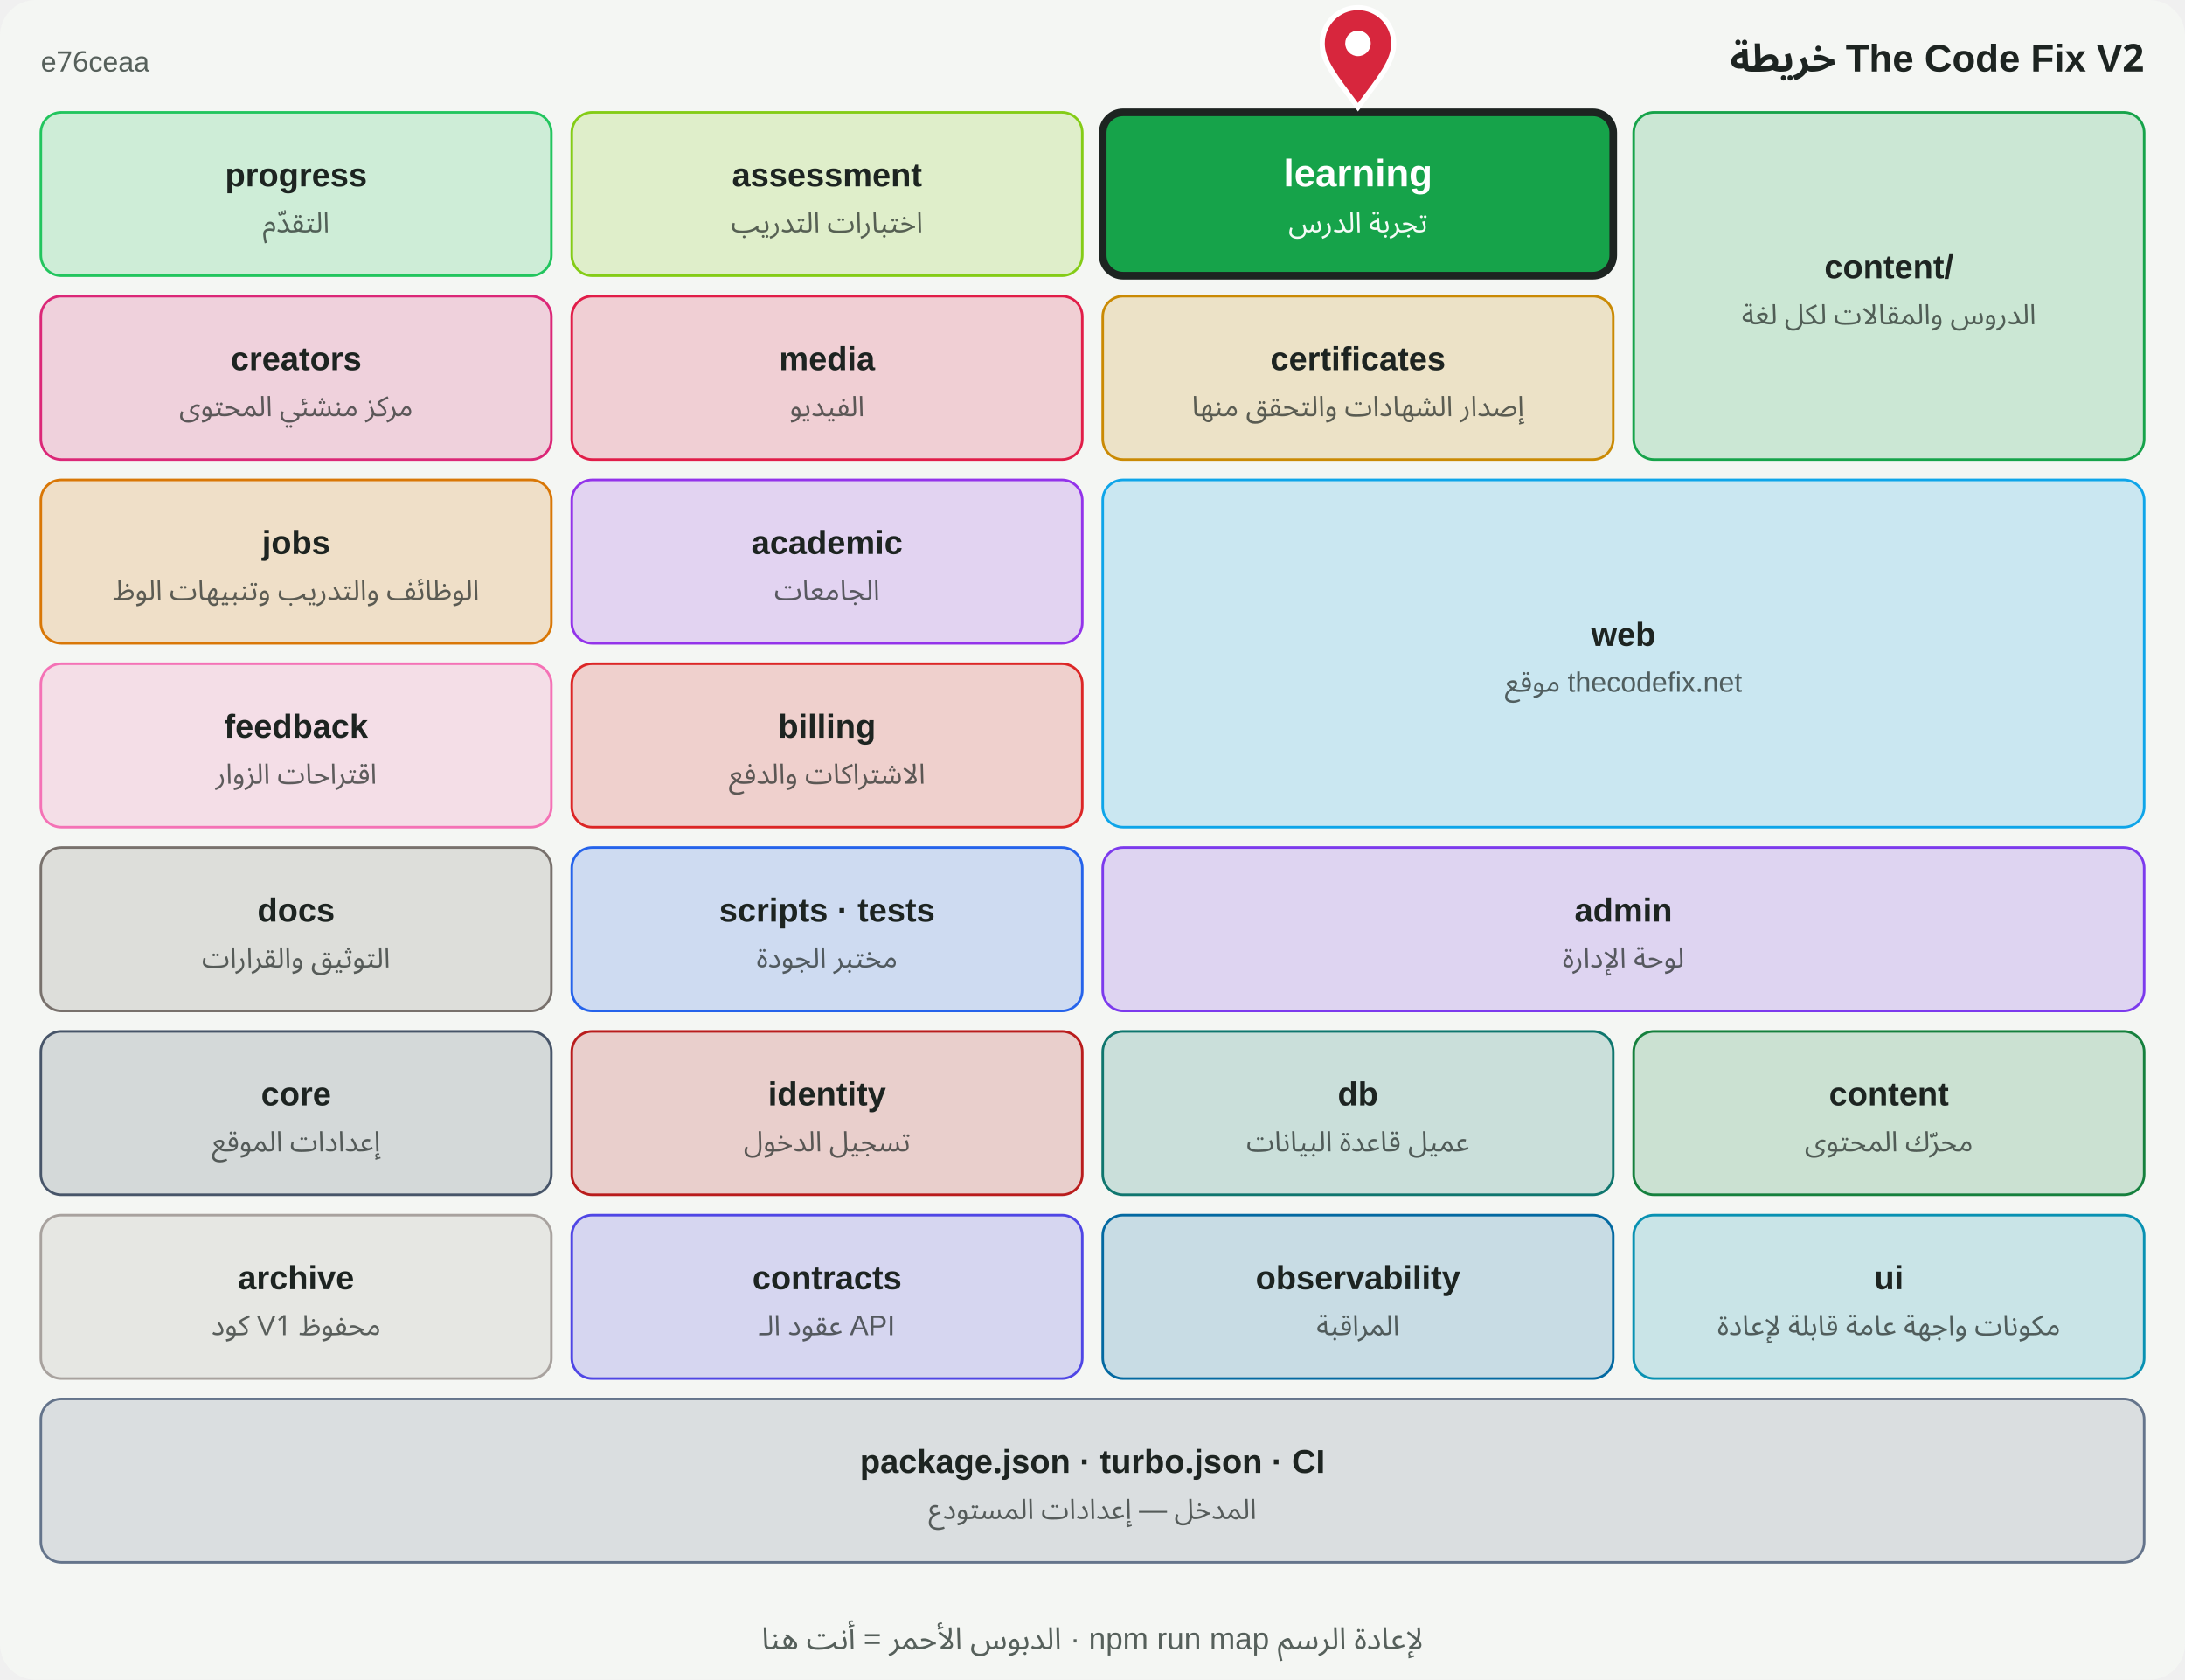
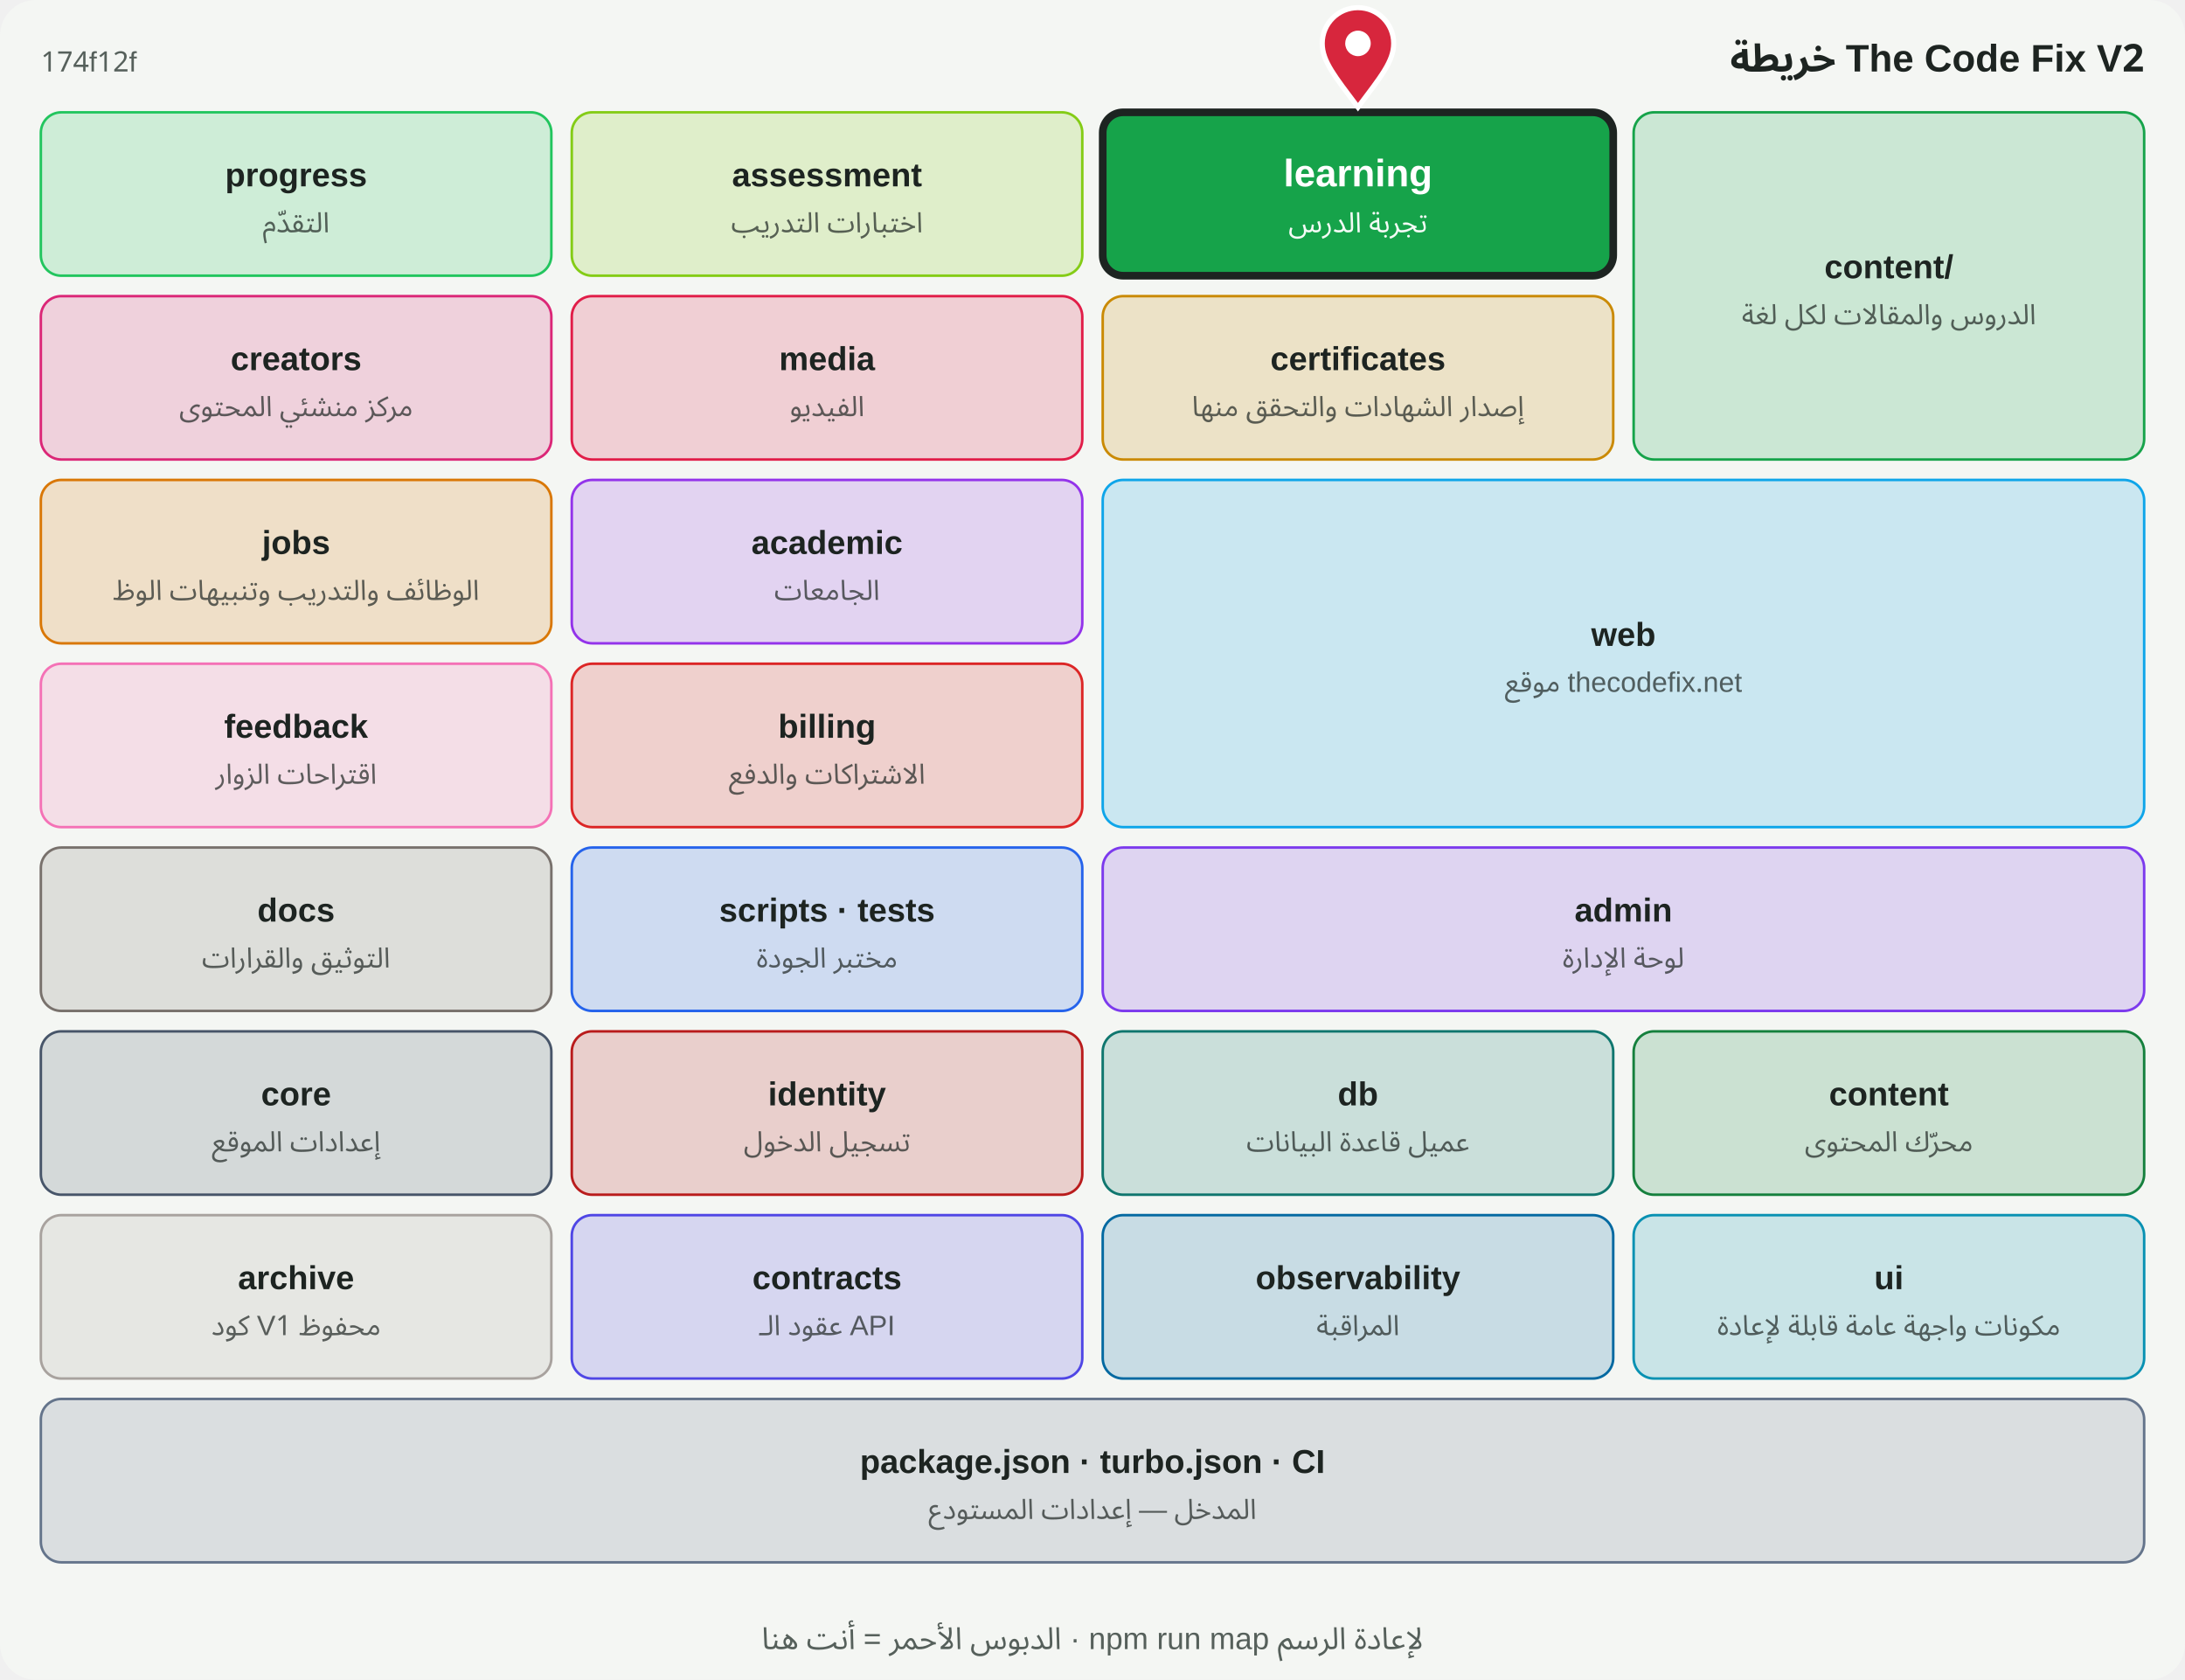
<svg xmlns="http://www.w3.org/2000/svg" viewBox="0 0 856 658" width="856" height="658" font-family="'Segoe UI', Tahoma, 'Noto Sans Arabic', Arial, sans-serif" role="img" aria-label="خريطة مشروع The Code Fix — تجربة الدرس: العرض (@tcf/learning)">
  <rect width="856" height="658" rx="14" fill="#f4f6f3" />
  <text x="840" y="28" text-anchor="end" font-size="15" font-weight="700" fill="#1d2421">خريطة The Code Fix V2</text>
-   <text x="16" y="28" font-size="11" fill="#56605b">e76ceaa</text>
+   <text x="16" y="28" font-size="11" fill="#56605b">174f12f</text>
  <g>
    <rect x="640" y="44" width="200" height="136" rx="8" fill="#16a34a" fill-opacity="0.18" stroke="#16a34a" stroke-width="1" />
    <text x="740" y="109" text-anchor="middle" font-size="13" font-weight="600" fill="#1d2421">content/</text>
    <text x="740" y="127" text-anchor="middle" font-size="11" fill="#1d2421" fill-opacity="0.7">الدروس والمقالات لكل لغة</text>
  </g>
  <g>
    <rect x="432" y="44" width="200" height="64" rx="8" fill="#16a34a" fill-opacity="1" stroke="#1d2421" stroke-width="3" />
    <text x="532" y="73" text-anchor="middle" font-size="15" font-weight="700" fill="#ffffff">learning</text>
    <text x="532" y="91" text-anchor="middle" font-size="11" fill="#ffffff" fill-opacity="0.95">تجربة الدرس</text>
  </g>
  <path d="M532 42 c-9 -12 -14 -18 -14 -25 a14 14 0 0 1 28 0 c0 7 -5 13 -14 25z" fill="#d7263d" stroke="#fff" stroke-width="2" />
  <circle cx="532" cy="17" r="5" fill="#fff" />
  <g>
    <rect x="224" y="44" width="200" height="64" rx="8" fill="#84cc16" fill-opacity="0.18" stroke="#84cc16" stroke-width="1" />
    <text x="324" y="73" text-anchor="middle" font-size="13" font-weight="600" fill="#1d2421">assessment</text>
    <text x="324" y="91" text-anchor="middle" font-size="11" fill="#1d2421" fill-opacity="0.7">اختبارات التدريب</text>
  </g>
  <g>
    <rect x="16" y="44" width="200" height="64" rx="8" fill="#22c55e" fill-opacity="0.18" stroke="#22c55e" stroke-width="1" />
    <text x="116" y="73" text-anchor="middle" font-size="13" font-weight="600" fill="#1d2421">progress</text>
    <text x="116" y="91" text-anchor="middle" font-size="11" fill="#1d2421" fill-opacity="0.7">التقدّم</text>
  </g>
  <g>
    <rect x="432" y="116" width="200" height="64" rx="8" fill="#ca8a04" fill-opacity="0.18" stroke="#ca8a04" stroke-width="1" />
    <text x="532" y="145" text-anchor="middle" font-size="13" font-weight="600" fill="#1d2421">certificates</text>
    <text x="532" y="163" text-anchor="middle" font-size="11" fill="#1d2421" fill-opacity="0.7">إصدار الشهادات والتحقق منها</text>
  </g>
  <g>
    <rect x="224" y="116" width="200" height="64" rx="8" fill="#e11d48" fill-opacity="0.18" stroke="#e11d48" stroke-width="1" />
    <text x="324" y="145" text-anchor="middle" font-size="13" font-weight="600" fill="#1d2421">media</text>
    <text x="324" y="163" text-anchor="middle" font-size="11" fill="#1d2421" fill-opacity="0.7">الفيديو</text>
  </g>
  <g>
    <rect x="16" y="116" width="200" height="64" rx="8" fill="#db2777" fill-opacity="0.18" stroke="#db2777" stroke-width="1" />
    <text x="116" y="145" text-anchor="middle" font-size="13" font-weight="600" fill="#1d2421">creators</text>
    <text x="116" y="163" text-anchor="middle" font-size="11" fill="#1d2421" fill-opacity="0.7">مركز منشئي المحتوى</text>
  </g>
  <g>
    <rect x="432" y="188" width="408" height="136" rx="8" fill="#0ea5e9" fill-opacity="0.18" stroke="#0ea5e9" stroke-width="1" />
    <text x="636" y="253" text-anchor="middle" font-size="13" font-weight="600" fill="#1d2421">web</text>
    <text x="636" y="271" text-anchor="middle" font-size="11" fill="#1d2421" fill-opacity="0.7">موقع thecodefix.net</text>
  </g>
  <g>
    <rect x="224" y="188" width="200" height="64" rx="8" fill="#9333ea" fill-opacity="0.18" stroke="#9333ea" stroke-width="1" />
    <text x="324" y="217" text-anchor="middle" font-size="13" font-weight="600" fill="#1d2421">academic</text>
    <text x="324" y="235" text-anchor="middle" font-size="11" fill="#1d2421" fill-opacity="0.7">الجامعات</text>
  </g>
  <g>
    <rect x="16" y="188" width="200" height="64" rx="8" fill="#d97706" fill-opacity="0.18" stroke="#d97706" stroke-width="1" />
    <text x="116" y="217" text-anchor="middle" font-size="13" font-weight="600" fill="#1d2421">jobs</text>
    <text x="116" y="235" text-anchor="middle" font-size="11" fill="#1d2421" fill-opacity="0.7">الوظائف والتدريب وتنبيهات الوظ</text>
  </g>
  <g>
    <rect x="224" y="260" width="200" height="64" rx="8" fill="#dc2626" fill-opacity="0.18" stroke="#dc2626" stroke-width="1" />
    <text x="324" y="289" text-anchor="middle" font-size="13" font-weight="600" fill="#1d2421">billing</text>
    <text x="324" y="307" text-anchor="middle" font-size="11" fill="#1d2421" fill-opacity="0.7">الاشتراكات والدفع</text>
  </g>
  <g>
    <rect x="16" y="260" width="200" height="64" rx="8" fill="#f472b6" fill-opacity="0.18" stroke="#f472b6" stroke-width="1" />
    <text x="116" y="289" text-anchor="middle" font-size="13" font-weight="600" fill="#1d2421">feedback</text>
    <text x="116" y="307" text-anchor="middle" font-size="11" fill="#1d2421" fill-opacity="0.7">اقتراحات الزوار</text>
  </g>
  <g>
    <rect x="432" y="332" width="408" height="64" rx="8" fill="#7c3aed" fill-opacity="0.18" stroke="#7c3aed" stroke-width="1" />
    <text x="636" y="361" text-anchor="middle" font-size="13" font-weight="600" fill="#1d2421">admin</text>
    <text x="636" y="379" text-anchor="middle" font-size="11" fill="#1d2421" fill-opacity="0.7">لوحة الإدارة</text>
  </g>
  <g>
    <rect x="224" y="332" width="200" height="64" rx="8" fill="#2563eb" fill-opacity="0.18" stroke="#2563eb" stroke-width="1" />
    <text x="324" y="361" text-anchor="middle" font-size="13" font-weight="600" fill="#1d2421">scripts · tests</text>
    <text x="324" y="379" text-anchor="middle" font-size="11" fill="#1d2421" fill-opacity="0.7">مختبر الجودة</text>
  </g>
  <g>
    <rect x="16" y="332" width="200" height="64" rx="8" fill="#78716c" fill-opacity="0.18" stroke="#78716c" stroke-width="1" />
    <text x="116" y="361" text-anchor="middle" font-size="13" font-weight="600" fill="#1d2421">docs</text>
    <text x="116" y="379" text-anchor="middle" font-size="11" fill="#1d2421" fill-opacity="0.7">التوثيق والقرارات</text>
  </g>
  <g>
    <rect x="640" y="404" width="200" height="64" rx="8" fill="#15803d" fill-opacity="0.18" stroke="#15803d" stroke-width="1" />
    <text x="740" y="433" text-anchor="middle" font-size="13" font-weight="600" fill="#1d2421">content</text>
    <text x="740" y="451" text-anchor="middle" font-size="11" fill="#1d2421" fill-opacity="0.7">محرّك المحتوى</text>
  </g>
  <g>
    <rect x="432" y="404" width="200" height="64" rx="8" fill="#0f766e" fill-opacity="0.18" stroke="#0f766e" stroke-width="1" />
    <text x="532" y="433" text-anchor="middle" font-size="13" font-weight="600" fill="#1d2421">db</text>
    <text x="532" y="451" text-anchor="middle" font-size="11" fill="#1d2421" fill-opacity="0.7">عميل قاعدة البيانات</text>
  </g>
  <g>
    <rect x="224" y="404" width="200" height="64" rx="8" fill="#b91c1c" fill-opacity="0.18" stroke="#b91c1c" stroke-width="1" />
    <text x="324" y="433" text-anchor="middle" font-size="13" font-weight="600" fill="#1d2421">identity</text>
    <text x="324" y="451" text-anchor="middle" font-size="11" fill="#1d2421" fill-opacity="0.7">تسجيل الدخول</text>
  </g>
  <g>
    <rect x="16" y="404" width="200" height="64" rx="8" fill="#475569" fill-opacity="0.18" stroke="#475569" stroke-width="1" />
    <text x="116" y="433" text-anchor="middle" font-size="13" font-weight="600" fill="#1d2421">core</text>
    <text x="116" y="451" text-anchor="middle" font-size="11" fill="#1d2421" fill-opacity="0.7">إعدادات الموقع</text>
  </g>
  <g>
    <rect x="640" y="476" width="200" height="64" rx="8" fill="#0891b2" fill-opacity="0.18" stroke="#0891b2" stroke-width="1" />
    <text x="740" y="505" text-anchor="middle" font-size="13" font-weight="600" fill="#1d2421">ui</text>
    <text x="740" y="523" text-anchor="middle" font-size="11" fill="#1d2421" fill-opacity="0.7">مكونات واجهة عامة قابلة لإعادة</text>
  </g>
  <g>
    <rect x="432" y="476" width="200" height="64" rx="8" fill="#0369a1" fill-opacity="0.18" stroke="#0369a1" stroke-width="1" />
    <text x="532" y="505" text-anchor="middle" font-size="13" font-weight="600" fill="#1d2421">observability</text>
    <text x="532" y="523" text-anchor="middle" font-size="11" fill="#1d2421" fill-opacity="0.7">المراقبة</text>
  </g>
  <g>
    <rect x="224" y="476" width="200" height="64" rx="8" fill="#4f46e5" fill-opacity="0.18" stroke="#4f46e5" stroke-width="1" />
    <text x="324" y="505" text-anchor="middle" font-size="13" font-weight="600" fill="#1d2421">contracts</text>
    <text x="324" y="523" text-anchor="middle" font-size="11" fill="#1d2421" fill-opacity="0.7">عقود الـ API</text>
  </g>
  <g>
    <rect x="16" y="476" width="200" height="64" rx="8" fill="#a8a29e" fill-opacity="0.18" stroke="#a8a29e" stroke-width="1" />
    <text x="116" y="505" text-anchor="middle" font-size="13" font-weight="600" fill="#1d2421">archive</text>
    <text x="116" y="523" text-anchor="middle" font-size="11" fill="#1d2421" fill-opacity="0.7">كود V1 محفوظ</text>
  </g>
  <g>
    <rect x="16" y="548" width="824" height="64" rx="8" fill="#64748b" fill-opacity="0.18" stroke="#64748b" stroke-width="1" />
    <text x="428" y="577" text-anchor="middle" font-size="13" font-weight="600" fill="#1d2421">package.json · turbo.json · CI</text>
    <text x="428" y="595" text-anchor="middle" font-size="11" fill="#1d2421" fill-opacity="0.7">المدخل — إعدادات المستودع</text>
  </g>
  <text x="428" y="646" text-anchor="middle" font-size="12" fill="#56605b">الدبوس الأحمر = أنت هنا · npm run map لإعادة الرسم</text>
</svg>
